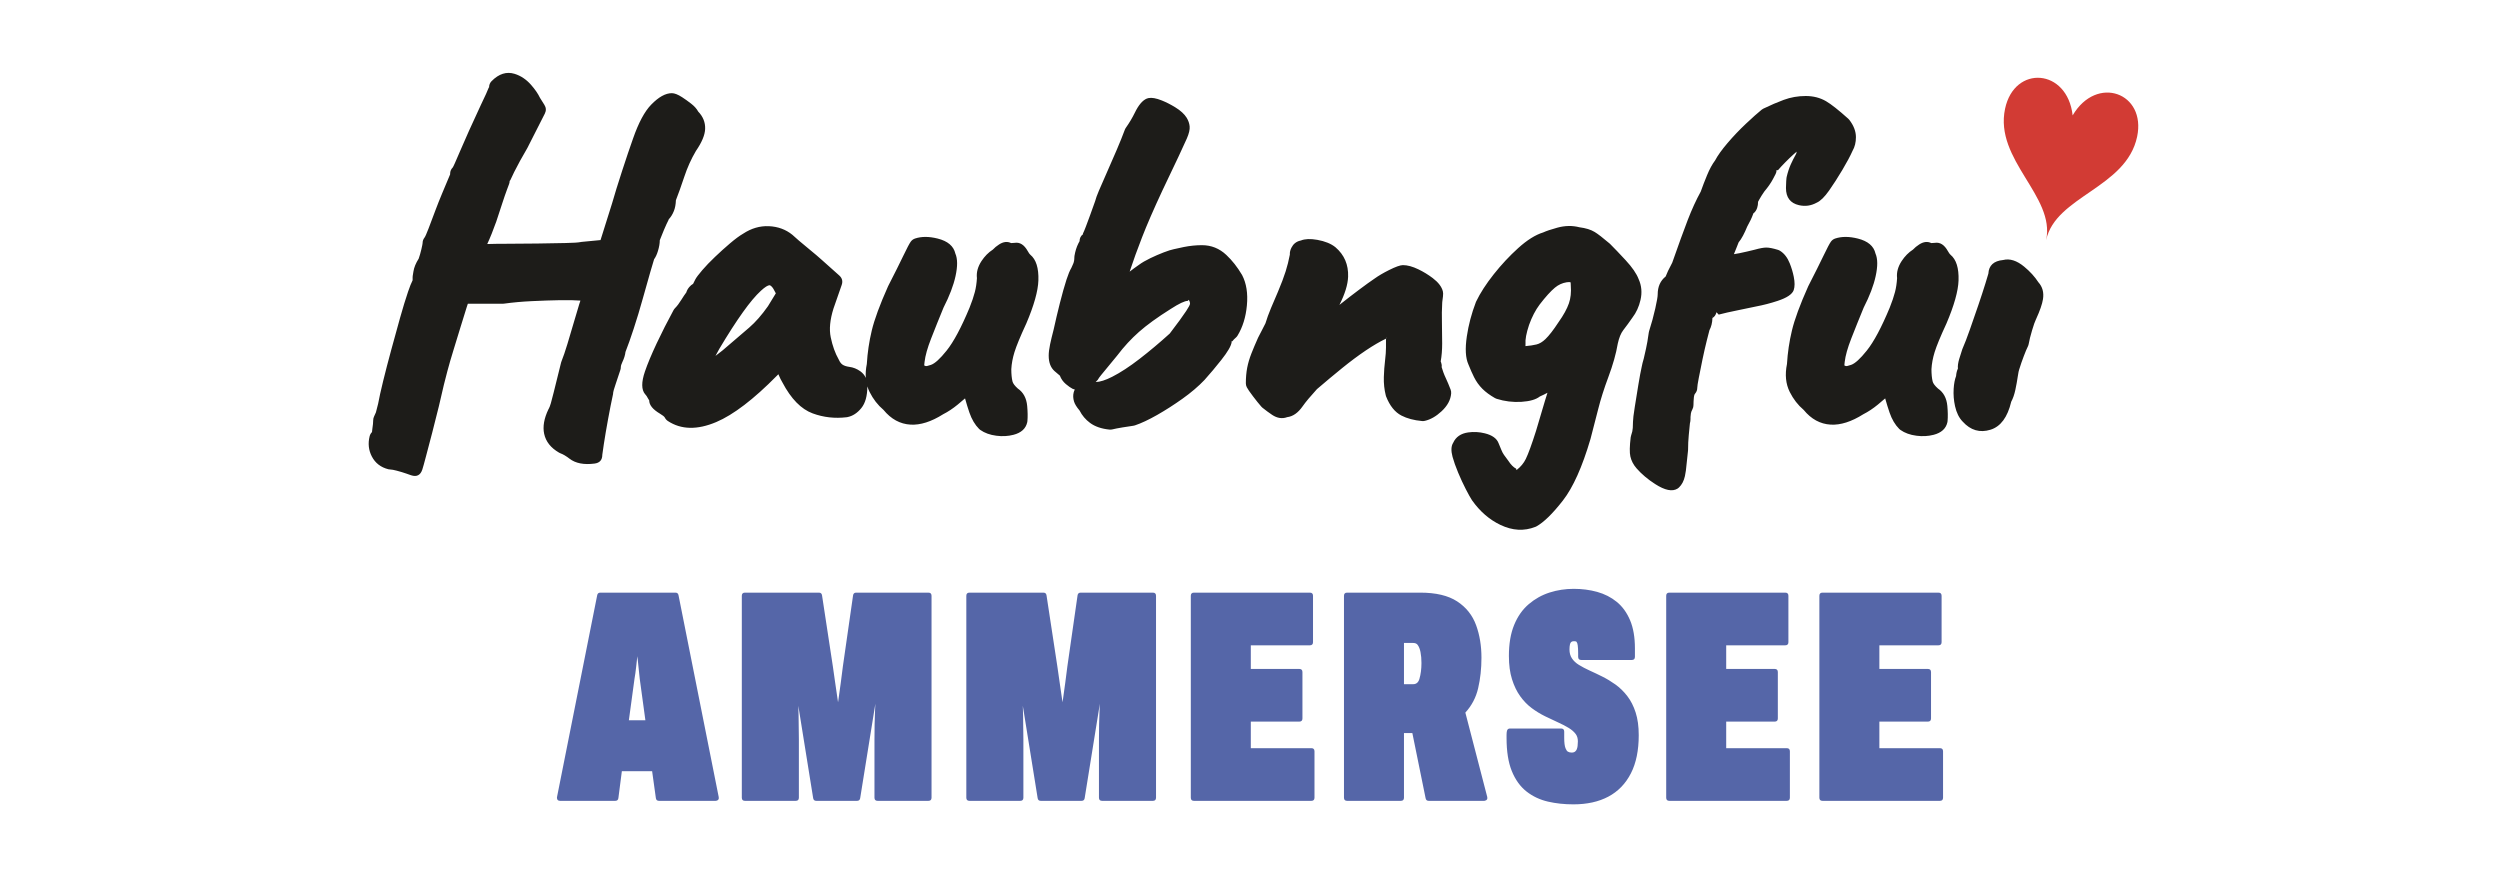
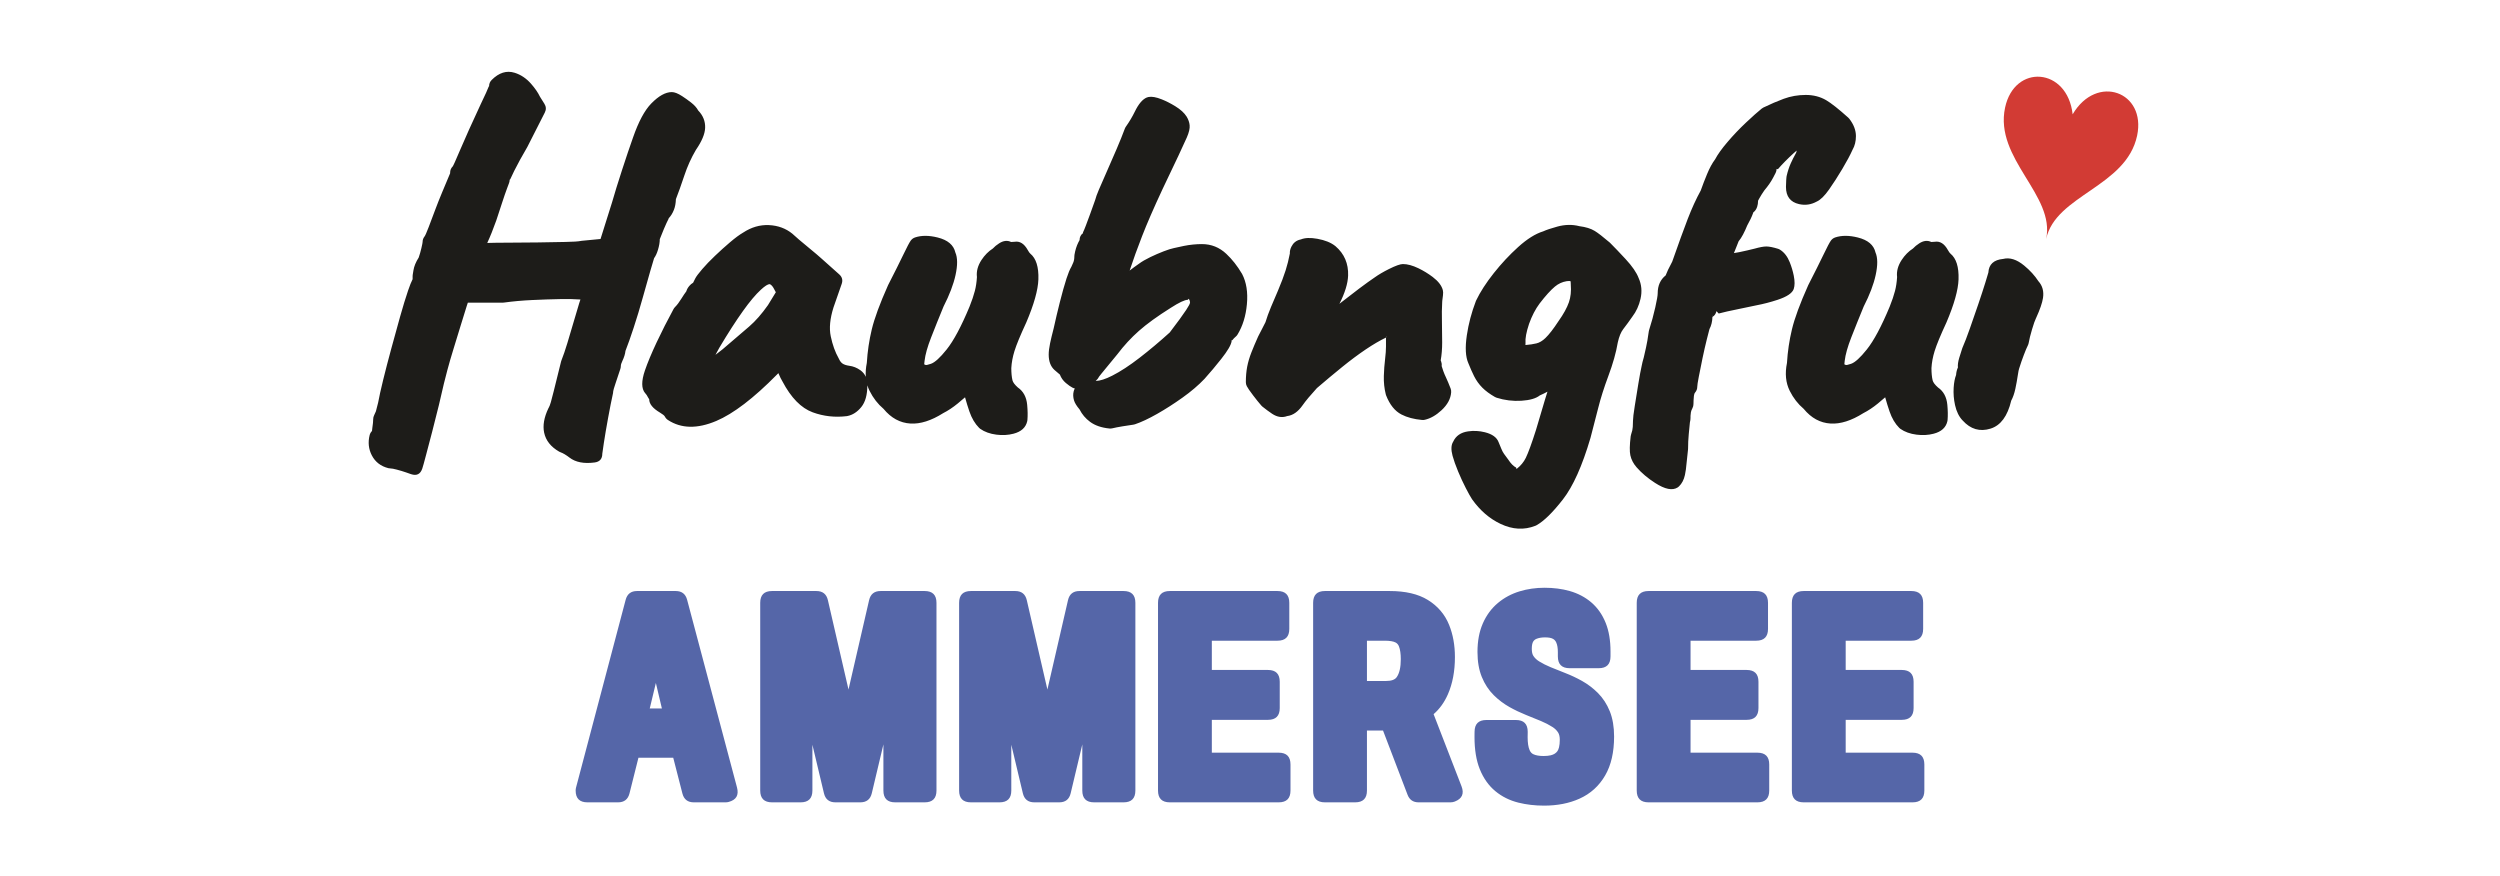
<svg xmlns="http://www.w3.org/2000/svg" width="127.0mm" height="44.45mm" viewBox="0 0 127.0 44.45" role="img" aria-label="Haubngfui · AMMERSEE · Fisherman-Fassung (Stick, embroidery_front)">
-   <path id="schrift" fill="#1d1c19" d="M20.876 24.141 20.635 24.056Q20.411 23.978 20.151 23.91Q19.929 23.852 19.842 23.852Q19.787 23.852 19.733 23.839Q19.15 23.693 18.888 23.187Q18.641 22.71 18.778 22.159Q18.809 22.038 18.897 21.95L18.915 21.789Q18.958 21.51 18.958 21.351Q18.958 21.245 19.006 21.15Q19.083 20.994 19.096 20.95Q19.118 20.874 19.209 20.509Q19.285 20.086 19.466 19.349Q19.648 18.608 19.879 17.758Q20.108 16.912 20.326 16.137Q20.547 15.353 20.732 14.811Q20.858 14.44 20.961 14.237V14.087Q20.961 14.052 20.966 14.017L21.003 13.788Q21.051 13.483 21.27 13.138Q21.347 12.918 21.407 12.659Q21.468 12.395 21.468 12.35Q21.468 12.192 21.566 12.069Q21.619 12.003 21.775 11.597Q21.955 11.13 22.123 10.674Q22.271 10.278 22.456 9.836L22.77 9.087L22.867 8.856V8.827Q22.867 8.64 22.999 8.508Q23.034 8.474 23.374 7.673Q23.751 6.785 24.406 5.379Q24.408 5.373 24.411 5.368Q24.504 5.182 24.694 4.766Q24.784 4.57 24.826 4.456L24.846 4.435Q24.846 4.248 24.978 4.116Q25.532 3.562 26.142 3.751Q26.612 3.897 26.973 4.305Q27.281 4.654 27.43 4.968L27.657 5.33Q27.791 5.546 27.676 5.773L26.794 7.51Q26.788 7.522 26.781 7.534Q26.392 8.197 26.121 8.738Q25.988 9.004 25.924 9.154L25.891 9.189Q25.891 9.27 25.862 9.347L25.754 9.636Q25.649 9.916 25.507 10.353L25.217 11.236Q25.215 11.241 25.214 11.246Q24.975 11.918 24.752 12.397Q25.189 12.383 25.78 12.383Q26.527 12.383 27.306 12.371L28.721 12.346Q29.311 12.335 29.499 12.296Q29.524 12.29 29.549 12.288L30.507 12.196L31.091 10.338Q31.286 9.656 31.601 8.688Q31.917 7.716 32.16 7.034Q32.578 5.833 33.082 5.315Q33.649 4.733 34.129 4.733Q34.334 4.733 34.651 4.938Q34.872 5.081 35.105 5.262Q35.357 5.458 35.469 5.668Q35.839 6.05 35.821 6.55Q35.804 7.015 35.352 7.67Q34.996 8.274 34.761 8.981Q34.523 9.695 34.336 10.171Q34.325 10.49 34.233 10.719Q34.126 10.986 33.964 11.148L33.971 11.156Q33.928 11.235 33.861 11.38Q33.723 11.681 33.607 11.981L33.517 12.205Q33.517 12.44 33.425 12.745Q33.347 13.007 33.228 13.171Q33.172 13.351 33.04 13.803Q32.872 14.379 32.656 15.161Q32.436 15.955 32.191 16.701Q31.962 17.4 31.774 17.879Q31.75 18.112 31.615 18.395Q31.538 18.557 31.538 18.648Q31.538 18.721 31.515 18.791L31.274 19.515Q31.152 19.88 31.152 19.927Q31.152 19.976 31.142 20.023Q31.022 20.571 30.891 21.288Q30.76 22.005 30.676 22.553Q30.597 23.074 30.597 23.102Q30.597 23.497 30.206 23.549Q29.393 23.656 28.931 23.301Q28.673 23.102 28.473 23.029Q28.435 23.015 28.401 22.995Q27.769 22.63 27.643 22.036Q27.527 21.488 27.859 20.795Q27.869 20.772 27.883 20.751Q27.964 20.62 28.128 19.932Q28.31 19.167 28.504 18.415Q28.512 18.387 28.522 18.361Q28.66 18.016 28.823 17.48Q28.991 16.928 29.147 16.388Q29.305 15.841 29.427 15.447Q29.457 15.352 29.486 15.27Q29.068 15.238 28.448 15.249Q27.797 15.261 27.031 15.297Q26.279 15.332 25.599 15.426Q25.568 15.43 25.538 15.43H23.766Q23.742 15.502 23.71 15.6Q23.58 16.006 23.405 16.583L23.042 17.767Q22.857 18.363 22.727 18.853Q22.596 19.344 22.549 19.546Q22.453 19.981 22.295 20.636Q22.137 21.292 21.955 21.985L21.641 23.179Q21.505 23.7 21.452 23.858Q21.309 24.285 20.883 24.143Q20.879 24.142 20.876 24.141ZM33.774 21.215Q33.737 21.14 33.525 21.014Q32.979 20.691 32.979 20.338L32.922 20.247Q32.846 20.101 32.797 20.053Q32.782 20.038 32.769 20.022Q32.487 19.684 32.761 18.877Q32.963 18.286 33.359 17.443Q33.751 16.611 34.216 15.755Q34.247 15.698 34.293 15.652Q34.449 15.496 34.614 15.227Q34.758 14.994 34.864 14.856Q34.907 14.708 35.018 14.579Q35.105 14.477 35.21 14.418L35.319 14.2Q35.392 14.054 35.677 13.722Q35.94 13.415 36.323 13.05Q36.699 12.691 37.08 12.367Q37.473 12.032 37.753 11.87Q38.377 11.46 39.059 11.49Q39.751 11.521 40.252 11.928Q40.27 11.943 40.287 11.959Q40.347 12.019 40.587 12.225Q40.836 12.439 41.158 12.701Q41.492 12.973 41.742 13.198L42.633 13.993Q42.857 14.193 42.758 14.477L42.34 15.677Q42.074 16.526 42.201 17.133Q42.337 17.788 42.604 18.257Q42.614 18.275 42.622 18.293Q42.693 18.448 42.798 18.522Q42.915 18.604 43.145 18.637Q43.443 18.674 43.705 18.861Q43.894 18.996 43.983 19.198Q43.958 18.866 44.034 18.492Q44.086 17.625 44.285 16.794Q44.488 15.945 45.108 14.556Q45.113 14.545 45.118 14.534Q45.622 13.55 45.885 13Q46.17 12.405 46.269 12.273Q46.353 12.16 46.487 12.116Q46.973 11.954 47.631 12.118Q48.402 12.311 48.532 12.881Q48.705 13.276 48.541 14.026Q48.385 14.741 47.931 15.627Q47.598 16.435 47.302 17.195Q47.021 17.913 46.968 18.385Q46.947 18.562 46.949 18.562Q46.984 18.575 47.016 18.593Q47.059 18.616 47.291 18.536Q47.59 18.434 48.087 17.812Q48.627 17.138 49.254 15.628Q49.434 15.178 49.523 14.832Q49.604 14.518 49.628 14.13Q49.577 13.695 49.86 13.262Q50.1 12.896 50.437 12.679Q50.566 12.538 50.754 12.418Q51.079 12.208 51.364 12.348L51.542 12.337Q51.94 12.271 52.211 12.759Q52.288 12.898 52.34 12.94Q52.781 13.301 52.75 14.247Q52.723 15.055 52.135 16.436Q52.132 16.442 52.129 16.448Q51.683 17.411 51.535 17.889Q51.397 18.335 51.374 18.756Q51.375 19.13 51.434 19.376Q51.472 19.53 51.705 19.738Q52.127 20.027 52.181 20.623Q52.221 21.06 52.193 21.389Q52.191 21.419 52.184 21.449Q52.076 21.935 51.484 22.088Q51.074 22.195 50.614 22.135Q50.13 22.073 49.798 21.84Q49.765 21.818 49.738 21.79Q49.423 21.475 49.244 20.954Q49.133 20.632 49.024 20.238Q48.895 20.353 48.652 20.553Q48.285 20.854 47.913 21.043Q47.005 21.615 46.253 21.571Q45.458 21.524 44.883 20.824Q44.448 20.457 44.175 19.911Q44.107 19.775 44.062 19.629Q44.059 20.356 43.757 20.729Q43.45 21.109 43.049 21.189Q43.032 21.193 43.015 21.195Q42.111 21.304 41.286 21.001Q40.405 20.678 39.748 19.43Q39.658 19.287 39.541 19.011Q39.503 19.05 39.466 19.087Q37.692 20.886 36.386 21.44Q34.939 22.052 33.93 21.389Q33.829 21.323 33.774 21.215ZM56.358 21.823Q55.752 21.762 55.375 21.484Q55.032 21.23 54.841 20.853Q54.619 20.592 54.56 20.395Q54.488 20.155 54.542 19.939Q54.563 19.854 54.601 19.79Q54.543 19.778 54.488 19.751Q54.343 19.678 54.145 19.511Q53.938 19.336 53.842 19.083Q53.683 18.956 53.565 18.847Q53.274 18.581 53.274 18.069Q53.274 17.83 53.344 17.495Q53.406 17.197 53.527 16.733Q53.666 16.095 53.839 15.409Q54.015 14.711 54.178 14.204Q54.306 13.807 54.427 13.605L54.519 13.398Q54.577 13.268 54.577 13.074Q54.577 13.037 54.583 13Q54.642 12.644 54.781 12.366L54.842 12.253Q54.842 12.028 55.022 11.893L55.011 11.871Q55.073 11.746 55.161 11.514Q55.351 11.017 55.635 10.213Q55.679 10.032 55.819 9.701Q55.99 9.299 56.233 8.752Q56.473 8.212 56.725 7.624Q56.974 7.043 57.139 6.596Q57.159 6.54 57.193 6.492Q57.462 6.111 57.651 5.722Q57.929 5.149 58.252 5.01Q58.295 4.992 58.341 4.983Q58.593 4.932 59.019 5.103Q59.356 5.238 59.703 5.451Q60.107 5.699 60.283 5.982Q60.412 6.196 60.434 6.417Q60.458 6.654 60.29 7.039Q60.167 7.323 59.874 7.944L59.053 9.671Q58.385 11.103 58.017 12.054Q57.647 13.008 57.421 13.697Q57.405 13.748 57.387 13.799Q57.606 13.628 57.853 13.457Q58.08 13.288 58.439 13.115Q58.782 12.95 59.112 12.823Q59.443 12.696 59.63 12.659Q59.76 12.624 60.139 12.548Q60.605 12.455 61.06 12.455Q61.769 12.455 62.297 12.951Q62.742 13.369 63.088 13.955Q63.094 13.965 63.1 13.975Q63.427 14.6 63.342 15.516Q63.26 16.404 62.868 17.048Q62.827 17.116 62.765 17.166Q62.687 17.228 62.599 17.342L62.572 17.321Q62.572 17.353 62.567 17.385Q62.526 17.674 62.04 18.288Q61.622 18.818 61.202 19.286Q61.198 19.291 61.194 19.296Q60.729 19.786 60.066 20.258Q59.42 20.717 58.785 21.079Q58.131 21.45 57.655 21.609Q57.613 21.623 57.568 21.629Q57.384 21.652 57.031 21.711Q56.687 21.768 56.512 21.812Q56.436 21.831 56.358 21.823ZM77.996 26.765Q77.139 27.102 76.227 26.668Q75.385 26.268 74.786 25.424Q74.782 25.419 74.779 25.414Q74.668 25.248 74.464 24.852Q74.262 24.461 74.074 24.01Q73.882 23.548 73.789 23.206Q73.664 22.741 73.821 22.495Q74.024 22.047 74.583 21.967Q75.008 21.907 75.431 22.013Q75.991 22.153 76.127 22.513Q76.199 22.682 76.271 22.861Q76.324 22.995 76.404 23.11Q76.504 23.254 76.59 23.363Q76.605 23.38 76.617 23.399Q76.816 23.706 77.019 23.808L77.039 23.881Q77.356 23.635 77.511 23.314Q77.702 22.921 78.03 21.89L78.486 20.354Q78.547 20.149 78.611 19.952Q78.429 20.052 78.223 20.142Q77.932 20.372 77.293 20.413Q76.642 20.454 76.03 20.26Q75.985 20.245 75.943 20.222Q75.553 19.999 75.305 19.751Q75.049 19.494 74.883 19.163Q74.744 18.885 74.595 18.512Q74.376 18.028 74.515 17.087Q74.643 16.217 74.974 15.35Q74.981 15.333 74.989 15.316Q75.3 14.668 75.886 13.928Q76.465 13.199 77.12 12.607Q77.802 11.99 78.393 11.808Q78.629 11.699 79.112 11.566Q79.696 11.406 80.234 11.545Q80.719 11.607 81.01 11.785Q81.258 11.936 81.767 12.369Q81.781 12.381 81.794 12.394Q82.114 12.713 82.578 13.214Q83.087 13.763 83.243 14.181Q83.467 14.675 83.338 15.237Q83.221 15.75 82.925 16.138Q82.705 16.457 82.46 16.775Q82.282 17.006 82.183 17.455Q82.055 18.217 81.704 19.156Q81.375 20.037 81.188 20.785L80.801 22.284Q80.799 22.291 80.797 22.299Q80.17 24.432 79.393 25.429Q78.612 26.431 78.049 26.741Q78.023 26.755 77.996 26.765ZM85.224 24.818Q84.83 25.072 84.08 24.589Q83.52 24.229 83.14 23.795Q82.895 23.516 82.822 23.186Q82.757 22.894 82.839 22.215Q82.845 22.163 82.863 22.114Q82.936 21.913 82.945 21.739Q82.956 21.509 82.956 21.424Q82.956 21.243 83.046 20.677L83.227 19.554Q83.325 18.956 83.4 18.628Q83.412 18.554 83.44 18.443Q83.476 18.301 83.503 18.215L83.619 17.704Q83.687 17.409 83.757 16.898Q83.762 16.859 83.774 16.822Q83.961 16.238 84.089 15.666Q84.211 15.123 84.211 14.956Q84.211 14.368 84.615 14.046Q84.661 13.922 84.737 13.761Q84.853 13.519 84.949 13.346Q85.426 11.984 85.737 11.176Q86.054 10.357 86.397 9.735Q86.541 9.328 86.719 8.899Q86.911 8.435 87.127 8.15Q87.324 7.776 87.758 7.268Q88.196 6.754 88.696 6.283Q89.192 5.816 89.495 5.571Q89.535 5.539 89.581 5.517Q90.132 5.251 90.611 5.074Q91.145 4.877 91.732 4.877Q92.312 4.877 92.768 5.144Q93.157 5.372 93.89 6.03Q93.921 6.058 93.947 6.091Q94.281 6.526 94.281 6.968Q94.281 7.366 94.111 7.659Q93.931 8.063 93.59 8.635Q93.244 9.216 92.92 9.677Q92.573 10.171 92.288 10.296Q91.859 10.532 91.389 10.423Q90.727 10.271 90.727 9.551Q90.727 9.363 90.74 9.199L90.752 9.055Q90.755 9.022 90.762 8.991Q90.845 8.634 90.971 8.352Q91.089 8.091 91.196 7.904Q91.2 7.897 91.204 7.891Q91.269 7.784 91.271 7.703Q91.211 7.753 91.105 7.848Q90.911 8.023 90.693 8.244Q90.477 8.462 90.316 8.651L90.251 8.634Q90.251 8.744 90.2 8.842L90.067 9.096Q89.915 9.386 89.628 9.728Q89.479 9.942 89.374 10.131Q89.31 10.246 89.31 10.25Q89.31 10.42 89.263 10.562Q89.201 10.747 89.069 10.842L89.056 10.882Q88.961 11.152 88.759 11.508Q88.659 11.755 88.546 11.969Q88.435 12.178 88.322 12.312L88.229 12.548Q88.158 12.725 88.083 12.912Q88.213 12.894 88.363 12.863Q88.756 12.781 89.13 12.687Q89.523 12.576 89.729 12.576Q89.941 12.576 90.32 12.692Q90.376 12.709 90.426 12.741Q90.744 12.939 90.919 13.377Q91.055 13.717 91.123 14.059Q91.207 14.478 91.121 14.736L91.121 14.736Q91.01 15.053 90.297 15.287Q89.76 15.464 89.221 15.566Q88.779 15.663 88.236 15.771Q87.707 15.877 87.31 15.982L87.197 15.862Q87.145 16.071 86.992 16.152Q86.981 16.511 86.84 16.774Q86.796 16.929 86.705 17.299Q86.596 17.735 86.489 18.246Q86.381 18.761 86.298 19.198Q86.221 19.596 86.221 19.701Q86.221 19.865 86.115 19.991Q86.061 20.054 86.05 20.171Q86.028 20.407 86.028 20.579Q86.028 20.688 85.978 20.785Q85.911 20.914 85.898 20.999Q85.878 21.121 85.878 21.182V21.279Q85.878 21.396 85.847 21.511L85.789 22.107Q85.754 22.482 85.754 22.847Q85.754 22.871 85.751 22.895L85.677 23.589Q85.65 23.929 85.594 24.186Q85.515 24.548 85.293 24.763Q85.261 24.794 85.224 24.818ZM96.481 21.79Q96.166 21.475 95.988 20.954Q95.877 20.632 95.767 20.238Q95.638 20.353 95.396 20.553Q95.029 20.854 94.657 21.043Q93.749 21.615 92.996 21.571Q92.201 21.524 91.627 20.824Q91.192 20.457 90.919 19.911Q90.614 19.301 90.778 18.492Q90.83 17.625 91.029 16.794Q91.231 15.945 91.852 14.556Q91.857 14.545 91.862 14.534Q92.366 13.55 92.629 13Q92.914 12.405 93.013 12.273Q93.097 12.16 93.23 12.116Q93.717 11.954 94.375 12.118Q95.146 12.311 95.275 12.881Q95.448 13.276 95.284 14.026Q95.129 14.741 94.675 15.627Q94.342 16.435 94.045 17.195Q93.765 17.913 93.711 18.385Q93.691 18.562 93.693 18.562Q93.728 18.575 93.76 18.593Q93.802 18.616 94.035 18.536Q94.334 18.434 94.831 17.812Q95.371 17.138 95.998 15.628Q96.178 15.178 96.267 14.832Q96.348 14.518 96.372 14.13Q96.321 13.695 96.604 13.262Q96.843 12.896 97.18 12.679Q97.31 12.538 97.497 12.418Q97.823 12.208 98.108 12.348L98.286 12.337Q98.684 12.271 98.954 12.759Q99.032 12.898 99.084 12.94Q99.525 13.301 99.494 14.247Q99.467 15.055 98.879 16.436Q98.876 16.442 98.873 16.448Q98.427 17.411 98.279 17.889Q98.141 18.335 98.118 18.756Q98.119 19.13 98.178 19.376Q98.215 19.53 98.449 19.738Q98.871 20.027 98.925 20.623Q98.965 21.06 98.937 21.389Q98.935 21.419 98.928 21.449Q98.82 21.935 98.228 22.088Q97.818 22.195 97.357 22.135Q96.873 22.073 96.541 21.84Q96.509 21.818 96.481 21.79ZM72.241 21.389Q71.622 21.333 71.194 21.111Q70.693 20.852 70.414 20.14Q70.404 20.113 70.397 20.085Q70.285 19.639 70.299 19.154Q70.312 18.711 70.363 18.293Q70.408 17.921 70.408 17.659V17.204Q69.938 17.43 69.383 17.803Q68.809 18.19 68.185 18.696Q67.56 19.203 66.9 19.769Q66.403 20.312 66.171 20.644Q65.825 21.138 65.39 21.191Q65.01 21.332 64.623 21.074Q64.39 20.918 64.133 20.713Q64.102 20.688 64.076 20.658Q63.896 20.453 63.658 20.139Q63.403 19.804 63.336 19.67Q63.289 19.575 63.289 19.469Q63.289 19.04 63.357 18.684Q63.425 18.329 63.573 17.953Q63.709 17.606 63.907 17.162Q63.916 17.142 63.927 17.122Q64.014 16.969 64.091 16.805Q64.173 16.629 64.286 16.423Q64.388 16.079 64.566 15.652Q64.748 15.214 64.919 14.824Q65.174 14.221 65.312 13.783Q65.438 13.387 65.525 12.931Q65.513 12.766 65.605 12.583Q65.745 12.301 66.043 12.227Q66.062 12.222 66.081 12.219Q66.393 12.09 66.919 12.184Q67.502 12.289 67.833 12.554Q67.839 12.558 67.844 12.563Q68.515 13.139 68.484 14.055Q68.463 14.659 68.042 15.49Q68.089 15.453 68.14 15.412Q68.556 15.082 69.043 14.717Q69.53 14.352 69.828 14.152Q70.122 13.94 70.56 13.721Q71.065 13.468 71.268 13.468Q71.612 13.468 72.055 13.682Q72.445 13.871 72.783 14.127Q73.21 14.452 73.297 14.799Q73.311 14.852 73.311 14.908Q73.311 15.039 73.281 15.23Q73.262 15.353 73.262 15.439Q73.262 15.453 73.261 15.467Q73.238 15.834 73.25 16.358Q73.262 16.906 73.262 17.454Q73.262 17.945 73.188 18.361Q73.202 18.396 73.215 18.434Q73.254 18.55 73.237 18.653Q73.275 18.78 73.32 18.907Q73.373 19.056 73.461 19.241Q73.564 19.461 73.691 19.79Q73.727 19.885 73.719 19.986Q73.682 20.476 73.227 20.897Q72.813 21.28 72.383 21.379Q72.312 21.396 72.241 21.389ZM102.17 20.408Q101.89 21.589 101.12 21.829Q100.306 22.082 99.706 21.419Q99.427 21.134 99.316 20.634Q99.218 20.192 99.246 19.748Q99.271 19.358 99.369 19.103Q99.384 18.886 99.462 18.724Q99.441 18.525 99.53 18.229Q99.604 17.981 99.679 17.758Q99.685 17.739 99.693 17.72Q99.856 17.349 100.067 16.749Q100.284 16.136 100.5 15.499Q100.715 14.866 100.858 14.402Q100.974 14.026 101.009 13.901Q101.044 13.275 101.762 13.208Q102.262 13.08 102.829 13.547Q103.275 13.915 103.551 14.34Q103.862 14.685 103.784 15.194Q103.726 15.569 103.435 16.205Q103.431 16.212 103.428 16.219Q103.349 16.377 103.228 16.786Q103.103 17.205 103.059 17.467Q103.048 17.534 103.018 17.595Q102.931 17.767 102.807 18.096Q102.679 18.432 102.587 18.732Q102.581 18.75 102.575 18.767Q102.546 18.839 102.505 19.112Q102.455 19.452 102.38 19.804Q102.303 20.164 102.17 20.408ZM55.838 19.181Q55.781 19.3 55.661 19.407Q55.988 19.401 56.5 19.14Q57.126 18.822 57.889 18.232Q58.656 17.639 59.424 16.943Q60.022 16.16 60.261 15.795Q60.449 15.51 60.454 15.424Q60.458 15.35 60.401 15.247Q60.396 15.239 60.392 15.23L60.336 15.285Q60.107 15.285 59.47 15.696Q58.459 16.331 57.859 16.862Q57.265 17.387 56.761 18.052Q56.757 18.056 56.754 18.061Q56.557 18.307 56.322 18.586Q56.095 18.854 55.945 19.044L55.838 19.181ZM77.493 17.583Q77.812 17.557 78.052 17.499Q78.283 17.443 78.509 17.226Q78.786 16.96 79.168 16.375Q79.173 16.368 79.178 16.361Q79.552 15.834 79.7 15.411Q79.837 15.018 79.796 14.509L79.789 14.348Q79.738 14.316 79.589 14.339Q79.255 14.392 78.989 14.614Q78.665 14.884 78.213 15.472Q77.895 15.896 77.676 16.507Q77.467 17.134 77.496 17.477L77.493 17.583ZM39.412 14.901Q39.277 14.623 39.19 14.547Q39.124 14.489 39.1 14.489Q38.961 14.489 38.656 14.769Q38.256 15.135 37.741 15.857Q37.208 16.602 36.542 17.72Q36.435 17.903 36.346 18.08Q36.515 17.954 36.713 17.795L38.059 16.642Q38.542 16.224 39.013 15.554L39.412 14.901ZM70.423 17.196 70.435 17.134 70.413 17.173 70.423 17.196ZM86.993 16.11Q87.002 16.098 87.009 16.085L86.993 16.09Q86.993 16.1 86.993 16.11ZM70.415 17.2H70.423L70.423 17.197Q70.419 17.199 70.415 17.2Z" />
-   <g id="herz" transform="translate(104.855,7.912) rotate(12) scale(0.38096) translate(0,8.500)">
+   <path id="schrift" fill="#1d1c19" d="M20.876 24.086 20.635 24.001Q20.411 23.923 20.151 23.855Q19.929 23.797 19.842 23.797Q19.787 23.797 19.733 23.784Q19.15 23.638 18.888 23.132Q18.641 22.655 18.778 22.104Q18.809 21.983 18.897 21.895L18.915 21.735Q18.958 21.455 18.958 21.296Q18.958 21.19 19.006 21.095Q19.083 20.939 19.096 20.895Q19.118 20.819 19.209 20.454Q19.285 20.031 19.466 19.294Q19.648 18.553 19.879 17.703Q20.108 16.857 20.326 16.082Q20.547 15.298 20.732 14.756Q20.858 14.385 20.961 14.182V14.032Q20.961 13.997 20.966 13.962L21.003 13.733Q21.051 13.428 21.27 13.083Q21.347 12.863 21.407 12.604Q21.468 12.34 21.468 12.295Q21.468 12.137 21.566 12.014Q21.619 11.948 21.775 11.542Q21.955 11.075 22.123 10.619Q22.271 10.223 22.456 9.781L22.77 9.032L22.867 8.801V8.772Q22.867 8.585 22.999 8.453Q23.034 8.419 23.374 7.618Q23.751 6.731 24.406 5.324Q24.408 5.318 24.411 5.313Q24.504 5.127 24.694 4.711Q24.784 4.515 24.826 4.401L24.846 4.38Q24.846 4.193 24.978 4.061Q25.532 3.507 26.142 3.696Q26.612 3.842 26.973 4.25Q27.281 4.599 27.43 4.913L27.657 5.275Q27.791 5.491 27.676 5.718L26.794 7.455Q26.788 7.467 26.781 7.479Q26.392 8.142 26.121 8.683Q25.988 8.949 25.924 9.099L25.891 9.134Q25.891 9.215 25.862 9.292L25.754 9.581Q25.649 9.861 25.507 10.298L25.217 11.181Q25.215 11.186 25.214 11.191Q24.975 11.863 24.752 12.342Q25.189 12.328 25.78 12.328Q26.527 12.328 27.306 12.316L28.721 12.291Q29.311 12.28 29.499 12.241Q29.524 12.236 29.549 12.233L30.507 12.141L31.091 10.283Q31.286 9.601 31.601 8.633Q31.917 7.661 32.16 6.979Q32.578 5.778 33.082 5.26Q33.649 4.678 34.129 4.678Q34.334 4.678 34.651 4.883Q34.872 5.026 35.105 5.207Q35.357 5.403 35.469 5.613Q35.839 5.995 35.821 6.495Q35.804 6.96 35.352 7.615Q34.996 8.219 34.761 8.926Q34.523 9.64 34.336 10.116Q34.325 10.435 34.233 10.664Q34.126 10.931 33.964 11.093L33.971 11.101Q33.928 11.18 33.861 11.325Q33.723 11.626 33.607 11.926L33.517 12.15Q33.517 12.385 33.425 12.69Q33.347 12.952 33.228 13.116Q33.172 13.296 33.04 13.748Q32.872 14.324 32.656 15.106Q32.436 15.9 32.191 16.646Q31.962 17.345 31.774 17.824Q31.75 18.057 31.615 18.34Q31.538 18.502 31.538 18.593Q31.538 18.666 31.515 18.736L31.274 19.46Q31.152 19.825 31.152 19.872Q31.152 19.921 31.142 19.968Q31.022 20.516 30.891 21.233Q30.76 21.95 30.676 22.498Q30.597 23.019 30.597 23.047Q30.597 23.442 30.206 23.494Q29.393 23.601 28.931 23.246Q28.673 23.047 28.473 22.974Q28.435 22.96 28.401 22.941Q27.769 22.575 27.643 21.981Q27.527 21.433 27.859 20.74Q27.869 20.717 27.883 20.696Q27.964 20.565 28.128 19.877Q28.31 19.112 28.504 18.36Q28.512 18.332 28.522 18.306Q28.66 17.961 28.823 17.425Q28.991 16.873 29.147 16.333Q29.305 15.786 29.427 15.392Q29.457 15.297 29.486 15.215Q29.068 15.183 28.448 15.194Q27.797 15.206 27.031 15.242Q26.279 15.277 25.599 15.371Q25.568 15.375 25.538 15.375H23.766Q23.742 15.447 23.71 15.545Q23.58 15.951 23.405 16.528L23.042 17.712Q22.857 18.308 22.727 18.798Q22.596 19.289 22.549 19.491Q22.453 19.926 22.295 20.581Q22.137 21.237 21.955 21.93L21.641 23.124Q21.505 23.645 21.452 23.803Q21.309 24.23 20.883 24.088Q20.879 24.087 20.876 24.086ZM33.774 21.16Q33.737 21.085 33.525 20.959Q32.979 20.636 32.979 20.283L32.922 20.192Q32.846 20.046 32.797 19.998Q32.782 19.983 32.769 19.967Q32.487 19.629 32.761 18.822Q32.963 18.232 33.359 17.388Q33.751 16.556 34.216 15.7Q34.247 15.643 34.293 15.597Q34.449 15.441 34.614 15.172Q34.758 14.939 34.864 14.801Q34.907 14.653 35.018 14.524Q35.105 14.422 35.21 14.363L35.319 14.145Q35.392 13.999 35.677 13.667Q35.94 13.36 36.323 12.995Q36.699 12.636 37.08 12.312Q37.473 11.977 37.753 11.815Q38.377 11.405 39.059 11.435Q39.751 11.466 40.252 11.873Q40.27 11.888 40.287 11.904Q40.347 11.965 40.587 12.17Q40.836 12.384 41.158 12.646Q41.492 12.918 41.742 13.143L42.633 13.938Q42.857 14.138 42.758 14.422L42.34 15.622Q42.074 16.471 42.201 17.078Q42.337 17.733 42.604 18.202Q42.614 18.22 42.622 18.238Q42.693 18.393 42.798 18.467Q42.915 18.549 43.145 18.582Q43.443 18.62 43.705 18.806Q43.894 18.941 43.983 19.143Q43.958 18.811 44.034 18.437Q44.086 17.57 44.285 16.739Q44.488 15.89 45.108 14.501Q45.113 14.49 45.118 14.479Q45.622 13.495 45.885 12.945Q46.17 12.35 46.269 12.218Q46.353 12.106 46.487 12.061Q46.973 11.899 47.631 12.064Q48.402 12.256 48.532 12.826Q48.705 13.221 48.541 13.972Q48.385 14.686 47.931 15.573Q47.598 16.38 47.302 17.14Q47.021 17.858 46.968 18.331Q46.947 18.507 46.949 18.507Q46.984 18.52 47.016 18.538Q47.059 18.561 47.291 18.481Q47.59 18.379 48.087 17.757Q48.627 17.083 49.254 15.573Q49.434 15.123 49.523 14.777Q49.604 14.463 49.628 14.075Q49.577 13.64 49.86 13.207Q50.1 12.841 50.437 12.624Q50.566 12.483 50.754 12.363Q51.079 12.153 51.364 12.293L51.542 12.282Q51.94 12.216 52.211 12.704Q52.288 12.844 52.34 12.885Q52.781 13.246 52.75 14.192Q52.723 15 52.135 16.381Q52.132 16.387 52.129 16.394Q51.683 17.356 51.535 17.834Q51.397 18.28 51.374 18.701Q51.375 19.075 51.434 19.321Q51.472 19.475 51.705 19.683Q52.127 19.972 52.181 20.568Q52.221 21.005 52.193 21.334Q52.191 21.364 52.184 21.394Q52.076 21.88 51.484 22.033Q51.074 22.14 50.614 22.08Q50.13 22.018 49.798 21.786Q49.765 21.763 49.738 21.735Q49.423 21.42 49.244 20.899Q49.133 20.577 49.024 20.183Q48.895 20.298 48.652 20.498Q48.285 20.799 47.913 20.988Q47.005 21.56 46.253 21.516Q45.458 21.469 44.883 20.769Q44.448 20.402 44.175 19.856Q44.107 19.72 44.062 19.574Q44.059 20.301 43.757 20.674Q43.45 21.054 43.049 21.134Q43.032 21.138 43.015 21.14Q42.111 21.249 41.286 20.946Q40.405 20.623 39.748 19.375Q39.658 19.232 39.541 18.956Q39.503 18.995 39.466 19.032Q37.692 20.831 36.386 21.385Q34.939 21.997 33.93 21.335Q33.829 21.268 33.774 21.16ZM56.358 21.768Q55.752 21.708 55.375 21.429Q55.032 21.176 54.841 20.798Q54.619 20.537 54.56 20.34Q54.488 20.1 54.542 19.884Q54.563 19.799 54.601 19.735Q54.543 19.723 54.488 19.696Q54.343 19.623 54.145 19.456Q53.938 19.281 53.842 19.029Q53.683 18.901 53.565 18.792Q53.274 18.526 53.274 18.014Q53.274 17.775 53.344 17.44Q53.406 17.142 53.527 16.678Q53.666 16.041 53.839 15.355Q54.015 14.657 54.178 14.149Q54.306 13.752 54.427 13.55L54.519 13.343Q54.577 13.213 54.577 13.019Q54.577 12.982 54.583 12.945Q54.642 12.589 54.781 12.311L54.842 12.198Q54.842 11.973 55.022 11.838L55.011 11.816Q55.073 11.691 55.161 11.459Q55.351 10.962 55.635 10.158Q55.679 9.977 55.819 9.646Q55.99 9.244 56.233 8.698Q56.473 8.157 56.725 7.569Q56.974 6.988 57.139 6.541Q57.159 6.485 57.193 6.437Q57.462 6.056 57.651 5.667Q57.929 5.094 58.252 4.955Q58.295 4.937 58.341 4.928Q58.593 4.877 59.019 5.048Q59.356 5.183 59.703 5.396Q60.107 5.644 60.283 5.927Q60.412 6.141 60.434 6.362Q60.458 6.599 60.29 6.984Q60.167 7.268 59.874 7.889L59.053 9.616Q58.385 11.048 58.017 11.999Q57.647 12.953 57.421 13.642Q57.405 13.693 57.387 13.744Q57.606 13.573 57.853 13.402Q58.08 13.233 58.439 13.06Q58.782 12.895 59.112 12.768Q59.443 12.641 59.63 12.604Q59.76 12.569 60.139 12.493Q60.605 12.4 61.06 12.4Q61.769 12.4 62.297 12.896Q62.742 13.314 63.088 13.9Q63.094 13.91 63.1 13.92Q63.427 14.545 63.342 15.461Q63.26 16.349 62.868 16.993Q62.827 17.061 62.765 17.111Q62.687 17.173 62.599 17.287L62.572 17.266Q62.572 17.298 62.567 17.33Q62.526 17.619 62.04 18.233Q61.622 18.763 61.202 19.231Q61.198 19.236 61.194 19.241Q60.729 19.731 60.066 20.203Q59.42 20.663 58.785 21.024Q58.131 21.395 57.655 21.554Q57.613 21.568 57.568 21.574Q57.384 21.597 57.031 21.656Q56.687 21.713 56.512 21.757Q56.436 21.776 56.358 21.768ZM77.996 26.71Q77.139 27.047 76.227 26.613Q75.385 26.213 74.786 25.369Q74.782 25.364 74.779 25.359Q74.668 25.193 74.464 24.797Q74.262 24.406 74.074 23.955Q73.882 23.493 73.789 23.151Q73.664 22.686 73.821 22.44Q74.024 21.992 74.583 21.913Q75.008 21.852 75.431 21.958Q75.991 22.098 76.127 22.458Q76.199 22.627 76.271 22.806Q76.324 22.94 76.404 23.055Q76.504 23.199 76.59 23.308Q76.605 23.325 76.617 23.344Q76.816 23.651 77.019 23.753L77.039 23.826Q77.356 23.58 77.511 23.259Q77.702 22.866 78.03 21.835L78.486 20.299Q78.547 20.094 78.611 19.897Q78.429 19.997 78.223 20.087Q77.932 20.317 77.293 20.358Q76.642 20.399 76.03 20.205Q75.985 20.19 75.943 20.167Q75.553 19.944 75.305 19.696Q75.049 19.439 74.883 19.108Q74.744 18.83 74.595 18.457Q74.376 17.973 74.515 17.032Q74.643 16.162 74.974 15.296Q74.981 15.278 74.989 15.262Q75.3 14.613 75.886 13.873Q76.465 13.144 77.12 12.552Q77.802 11.935 78.393 11.753Q78.629 11.644 79.112 11.511Q79.696 11.351 80.234 11.49Q80.719 11.552 81.01 11.73Q81.258 11.881 81.767 12.314Q81.781 12.326 81.794 12.339Q82.114 12.658 82.578 13.159Q83.087 13.708 83.243 14.126Q83.467 14.62 83.338 15.182Q83.221 15.695 82.925 16.083Q82.705 16.402 82.46 16.72Q82.282 16.951 82.183 17.4Q82.055 18.162 81.704 19.101Q81.375 19.982 81.188 20.73L80.801 22.229Q80.799 22.236 80.797 22.244Q80.17 24.377 79.393 25.374Q78.612 26.376 78.049 26.686Q78.023 26.7 77.996 26.71ZM85.224 24.763Q84.83 25.017 84.08 24.534Q83.52 24.174 83.14 23.74Q82.895 23.461 82.822 23.131Q82.757 22.839 82.839 22.16Q82.845 22.108 82.863 22.059Q82.936 21.858 82.945 21.684Q82.956 21.454 82.956 21.369Q82.956 21.188 83.046 20.622L83.227 19.499Q83.325 18.901 83.4 18.573Q83.412 18.499 83.44 18.388Q83.476 18.246 83.503 18.16L83.619 17.649Q83.687 17.354 83.757 16.843Q83.762 16.804 83.774 16.767Q83.961 16.183 84.089 15.611Q84.211 15.068 84.211 14.901Q84.211 14.313 84.615 13.991Q84.661 13.867 84.737 13.706Q84.853 13.464 84.949 13.291Q85.426 11.929 85.737 11.121Q86.054 10.302 86.397 9.68Q86.541 9.273 86.719 8.844Q86.911 8.38 87.127 8.095Q87.324 7.721 87.758 7.213Q88.196 6.699 88.696 6.228Q89.192 5.761 89.495 5.517Q89.535 5.484 89.581 5.462Q90.132 5.196 90.611 5.019Q91.145 4.823 91.732 4.823Q92.312 4.823 92.768 5.089Q93.157 5.317 93.89 5.975Q93.921 6.003 93.947 6.036Q94.281 6.471 94.281 6.913Q94.281 7.311 94.111 7.604Q93.931 8.008 93.59 8.58Q93.244 9.161 92.92 9.622Q92.573 10.116 92.288 10.241Q91.859 10.477 91.389 10.368Q90.727 10.216 90.727 9.496Q90.727 9.308 90.74 9.145L90.752 9Q90.755 8.967 90.762 8.936Q90.845 8.579 90.971 8.297Q91.089 8.036 91.196 7.849Q91.2 7.842 91.204 7.836Q91.269 7.73 91.271 7.648Q91.211 7.698 91.105 7.793Q90.911 7.969 90.693 8.189Q90.477 8.407 90.316 8.596L90.251 8.579Q90.251 8.689 90.2 8.787L90.067 9.041Q89.915 9.331 89.628 9.673Q89.479 9.887 89.374 10.076Q89.31 10.191 89.31 10.195Q89.31 10.365 89.263 10.507Q89.201 10.692 89.069 10.787L89.056 10.827Q88.961 11.097 88.759 11.453Q88.659 11.701 88.546 11.914Q88.435 12.123 88.322 12.257L88.229 12.493Q88.158 12.67 88.083 12.857Q88.213 12.839 88.363 12.808Q88.756 12.726 89.13 12.632Q89.523 12.521 89.729 12.521Q89.941 12.521 90.32 12.637Q90.376 12.654 90.426 12.686Q90.744 12.884 90.919 13.322Q91.055 13.662 91.123 14.005Q91.207 14.423 91.121 14.682L91.121 14.681Q91.01 14.998 90.297 15.232Q89.76 15.409 89.221 15.511Q88.779 15.608 88.236 15.717Q87.707 15.822 87.31 15.927L87.197 15.807Q87.145 16.016 86.992 16.097Q86.981 16.456 86.84 16.719Q86.796 16.875 86.705 17.244Q86.596 17.68 86.489 18.191Q86.381 18.706 86.298 19.143Q86.221 19.541 86.221 19.646Q86.221 19.81 86.115 19.936Q86.061 20 86.05 20.116Q86.028 20.352 86.028 20.524Q86.028 20.633 85.978 20.731Q85.911 20.859 85.898 20.945Q85.878 21.066 85.878 21.127V21.224Q85.878 21.341 85.847 21.456L85.789 22.052Q85.754 22.427 85.754 22.792Q85.754 22.816 85.751 22.84L85.677 23.534Q85.65 23.874 85.594 24.131Q85.515 24.493 85.293 24.708Q85.261 24.739 85.224 24.763ZM96.481 21.735Q96.166 21.42 95.988 20.899Q95.877 20.577 95.767 20.183Q95.638 20.298 95.396 20.498Q95.029 20.799 94.657 20.988Q93.749 21.56 92.996 21.516Q92.201 21.469 91.627 20.769Q91.192 20.402 90.919 19.856Q90.614 19.246 90.778 18.437Q90.83 17.57 91.029 16.739Q91.231 15.89 91.852 14.501Q91.857 14.49 91.862 14.479Q92.366 13.495 92.629 12.945Q92.914 12.35 93.013 12.218Q93.097 12.106 93.23 12.061Q93.717 11.899 94.375 12.064Q95.146 12.256 95.275 12.826Q95.448 13.221 95.284 13.972Q95.129 14.686 94.675 15.572Q94.342 16.38 94.045 17.14Q93.765 17.858 93.711 18.331Q93.691 18.507 93.693 18.507Q93.728 18.52 93.76 18.538Q93.802 18.561 94.035 18.481Q94.334 18.379 94.831 17.757Q95.371 17.083 95.998 15.573Q96.178 15.123 96.267 14.777Q96.348 14.463 96.372 14.075Q96.321 13.64 96.604 13.207Q96.843 12.841 97.18 12.624Q97.31 12.483 97.497 12.363Q97.823 12.153 98.108 12.293L98.286 12.282Q98.684 12.216 98.954 12.704Q99.032 12.844 99.084 12.885Q99.525 13.246 99.494 14.192Q99.467 15 98.879 16.381Q98.876 16.387 98.873 16.394Q98.427 17.356 98.279 17.834Q98.141 18.28 98.118 18.701Q98.119 19.075 98.178 19.321Q98.215 19.475 98.449 19.683Q98.871 19.972 98.925 20.568Q98.965 21.005 98.937 21.334Q98.935 21.364 98.928 21.394Q98.82 21.88 98.228 22.033Q97.818 22.14 97.357 22.08Q96.873 22.018 96.541 21.786Q96.509 21.763 96.481 21.735ZM72.241 21.334Q71.622 21.278 71.194 21.056Q70.693 20.798 70.414 20.085Q70.404 20.058 70.397 20.03Q70.285 19.584 70.299 19.099Q70.312 18.656 70.363 18.238Q70.408 17.866 70.408 17.604V17.149Q69.938 17.375 69.383 17.748Q68.809 18.135 68.185 18.641Q67.56 19.148 66.9 19.714Q66.403 20.257 66.171 20.589Q65.825 21.083 65.39 21.136Q65.01 21.277 64.623 21.019Q64.39 20.863 64.133 20.658Q64.102 20.633 64.076 20.603Q63.896 20.398 63.658 20.084Q63.403 19.749 63.336 19.615Q63.289 19.52 63.289 19.414Q63.289 18.985 63.357 18.629Q63.425 18.275 63.573 17.898Q63.709 17.551 63.907 17.108Q63.916 17.087 63.927 17.067Q64.014 16.914 64.091 16.75Q64.173 16.574 64.286 16.368Q64.388 16.024 64.566 15.597Q64.748 15.159 64.919 14.769Q65.174 14.166 65.312 13.728Q65.438 13.332 65.525 12.876Q65.513 12.711 65.605 12.528Q65.745 12.246 66.043 12.172Q66.062 12.167 66.081 12.164Q66.393 12.035 66.919 12.13Q67.502 12.234 67.833 12.499Q67.839 12.503 67.844 12.508Q68.515 13.084 68.484 14Q68.463 14.604 68.042 15.436Q68.089 15.398 68.14 15.357Q68.556 15.028 69.043 14.662Q69.53 14.297 69.828 14.097Q70.122 13.885 70.56 13.666Q71.065 13.414 71.268 13.414Q71.612 13.414 72.055 13.627Q72.445 13.816 72.783 14.072Q73.21 14.397 73.297 14.744Q73.311 14.798 73.311 14.853Q73.311 14.984 73.281 15.175Q73.262 15.298 73.262 15.384Q73.262 15.398 73.261 15.412Q73.238 15.779 73.25 16.303Q73.262 16.851 73.262 17.399Q73.262 17.89 73.188 18.306Q73.202 18.341 73.215 18.379Q73.254 18.495 73.237 18.598Q73.275 18.725 73.32 18.852Q73.373 19.001 73.461 19.186Q73.564 19.406 73.691 19.735Q73.727 19.83 73.719 19.931Q73.682 20.421 73.227 20.842Q72.813 21.225 72.383 21.324Q72.312 21.341 72.241 21.334ZM102.17 20.353Q101.89 21.535 101.12 21.774Q100.306 22.027 99.706 21.364Q99.427 21.079 99.316 20.579Q99.218 20.137 99.246 19.693Q99.271 19.303 99.369 19.048Q99.384 18.832 99.462 18.669Q99.441 18.47 99.53 18.175Q99.604 17.926 99.679 17.703Q99.685 17.684 99.693 17.665Q99.856 17.294 100.067 16.694Q100.284 16.081 100.5 15.444Q100.715 14.811 100.858 14.347Q100.974 13.971 101.009 13.846Q101.044 13.22 101.762 13.153Q102.262 13.025 102.829 13.492Q103.275 13.86 103.551 14.285Q103.862 14.63 103.784 15.139Q103.726 15.514 103.435 16.151Q103.431 16.157 103.428 16.164Q103.349 16.322 103.228 16.731Q103.103 17.15 103.059 17.413Q103.048 17.479 103.018 17.54Q102.931 17.712 102.807 18.041Q102.679 18.378 102.587 18.677Q102.581 18.695 102.575 18.712Q102.546 18.784 102.505 19.058Q102.455 19.398 102.38 19.75Q102.303 20.109 102.17 20.353ZM55.838 19.126Q55.781 19.245 55.661 19.352Q55.988 19.346 56.5 19.085Q57.126 18.767 57.889 18.177Q58.656 17.584 59.424 16.888Q60.022 16.105 60.261 15.74Q60.449 15.455 60.454 15.369Q60.458 15.295 60.401 15.192Q60.396 15.184 60.392 15.175L60.336 15.231Q60.107 15.231 59.47 15.641Q58.459 16.276 57.859 16.807Q57.265 17.332 56.761 17.997Q56.757 18.001 56.754 18.006Q56.557 18.252 56.322 18.531Q56.095 18.799 55.945 18.99L55.838 19.126ZM77.493 17.528Q77.812 17.502 78.052 17.444Q78.283 17.388 78.509 17.171Q78.786 16.905 79.168 16.32Q79.173 16.313 79.178 16.306Q79.552 15.779 79.7 15.356Q79.837 14.963 79.796 14.454L79.789 14.293Q79.738 14.261 79.589 14.284Q79.255 14.337 78.989 14.559Q78.665 14.829 78.213 15.417Q77.895 15.841 77.676 16.452Q77.467 17.08 77.496 17.422L77.493 17.528ZM39.412 14.846Q39.277 14.568 39.19 14.492Q39.124 14.434 39.1 14.434Q38.961 14.434 38.656 14.714Q38.256 15.08 37.741 15.802Q37.208 16.547 36.542 17.665Q36.435 17.848 36.346 18.025Q36.515 17.899 36.713 17.74L38.059 16.587Q38.542 16.169 39.013 15.499L39.412 14.846ZM70.423 17.141 70.435 17.079 70.413 17.118 70.423 17.141ZM86.993 16.055Q87.002 16.043 87.009 16.03L86.993 16.035Q86.993 16.045 86.993 16.055ZM70.415 17.145H70.423L70.423 17.142Q70.419 17.144 70.415 17.145Z" />
+   <g id="herz" transform="translate(104.855,7.857) rotate(12) scale(0.38096) translate(0,8.500)">
    <path fill="#d23b34" d="M0,3 C0,-3 -9,-6 -9,-13 C-9,-19 -2,-20 0,-14 C2,-20 9,-19 9,-13 C9,-6 0,-3 0,3 Z" />
  </g>
-   <path id="seename" fill="#5566a8" d="M49.089 40.523V30.266Q49.089 30.106 49.249 30.106H53.005Q53.143 30.106 53.163 30.242L53.715 33.865Q53.76 34.164 53.82 34.597Q53.879 35.029 53.946 35.467Q53.962 35.573 53.977 35.674Q53.986 35.613 53.995 35.551L54.114 34.694Q54.173 34.256 54.218 33.885Q54.218 33.883 54.218 33.881L54.74 30.244Q54.76 30.106 54.898 30.106H58.566Q58.726 30.106 58.726 30.266V40.523Q58.726 40.683 58.566 40.683H55.987Q55.827 40.683 55.827 40.523V37.571Q55.827 36.762 55.857 36.088Q55.864 35.913 55.872 35.75L55.101 40.548Q55.08 40.683 54.943 40.683H52.871Q52.735 40.683 52.713 40.548L51.959 35.856Q51.966 36.102 51.973 36.36Q51.988 36.988 51.988 37.571V40.523Q51.988 40.683 51.828 40.683H49.249Q49.089 40.683 49.089 40.523ZM37.684 40.523V30.266Q37.684 30.106 37.844 30.106H41.601Q41.739 30.106 41.759 30.242L42.311 33.865Q42.356 34.164 42.415 34.597Q42.475 35.029 42.542 35.467Q42.558 35.573 42.573 35.674Q42.582 35.614 42.591 35.551L42.71 34.694Q42.769 34.256 42.814 33.885Q42.814 33.883 42.814 33.881L43.336 30.244Q43.356 30.106 43.494 30.106H47.162Q47.322 30.106 47.322 30.266V40.523Q47.322 40.683 47.162 40.683H44.583Q44.423 40.683 44.423 40.523V37.571Q44.423 36.762 44.453 36.088Q44.46 35.912 44.468 35.75L43.697 40.548Q43.675 40.683 43.539 40.683H41.467Q41.331 40.683 41.309 40.548L40.555 35.856Q40.562 36.102 40.568 36.36Q40.583 36.988 40.583 37.571V40.523Q40.583 40.683 40.423 40.683H37.844Q37.684 40.683 37.684 40.523ZM68.274 40.523V30.266Q68.274 30.106 68.434 30.106H72.146Q73.342 30.106 74.022 30.55Q74.708 30.996 74.987 31.762Q75.258 32.504 75.258 33.412Q75.258 34.235 75.09 34.961Q74.926 35.668 74.44 36.2L75.551 40.482Q75.591 40.637 75.436 40.677Q75.416 40.683 75.396 40.683H72.579Q72.448 40.683 72.422 40.555L71.747 37.239H71.322V40.523Q71.322 40.683 71.162 40.683H68.434Q68.274 40.683 68.274 40.523ZM28.296 40.491 30.338 30.235Q30.364 30.106 30.495 30.106H34.311Q34.443 30.106 34.468 30.235L36.511 40.491Q36.526 40.57 36.495 40.617Q36.463 40.664 36.385 40.68Q36.369 40.683 36.354 40.683H33.477Q33.337 40.683 33.318 40.545L33.128 39.177H31.59L31.414 40.543Q31.396 40.683 31.255 40.683H28.453Q28.293 40.683 28.293 40.523Q28.293 40.507 28.296 40.491ZM79.928 40.861Q79.239 40.861 78.64 40.723Q78.024 40.581 77.548 40.209Q77.068 39.832 76.798 39.166Q76.533 38.511 76.533 37.482V37.34Q76.533 37.208 76.553 37.13Q76.583 37.008 76.708 37.008H79.302Q79.462 37.008 79.462 37.168V37.482Q79.462 37.839 79.526 38.005Q79.58 38.145 79.649 38.184Q79.731 38.231 79.838 38.231Q79.912 38.231 79.958 38.212Q80.002 38.195 80.038 38.158Q80.076 38.121 80.101 38.061Q80.13 37.992 80.142 37.894Q80.156 37.785 80.156 37.66Q80.156 37.432 80.04 37.281Q79.909 37.111 79.688 36.977Q79.451 36.833 79.146 36.696Q78.831 36.553 78.494 36.388Q78.145 36.218 77.82 35.978Q77.487 35.732 77.226 35.368Q76.965 35.005 76.809 34.503Q76.652 34.003 76.652 33.322Q76.652 32.396 76.918 31.749Q77.186 31.094 77.663 30.689Q78.134 30.288 78.724 30.099Q79.307 29.913 79.943 29.913Q80.576 29.913 81.134 30.067Q81.702 30.225 82.131 30.575Q82.564 30.928 82.811 31.516Q83.054 32.098 83.054 32.935V33.367Q83.054 33.527 82.894 33.527H80.33Q80.17 33.527 80.17 33.367V33.188Q80.17 32.945 80.149 32.784Q80.133 32.659 80.088 32.605Q80.062 32.573 79.958 32.573Q79.867 32.573 79.822 32.61Q79.773 32.651 79.756 32.725Q79.73 32.834 79.73 32.994Q79.73 33.259 79.852 33.442Q79.982 33.637 80.206 33.775Q80.45 33.926 80.754 34.064Q81.07 34.206 81.401 34.372Q81.74 34.541 82.063 34.772Q82.395 35.01 82.663 35.356Q82.934 35.706 83.091 36.195Q83.248 36.681 83.248 37.347Q83.248 38.504 82.851 39.283Q82.448 40.074 81.702 40.47Q80.967 40.861 79.928 40.861ZM92.424 40.523V30.266Q92.424 30.106 92.584 30.106H98.473Q98.633 30.106 98.633 30.266V32.622Q98.633 32.782 98.473 32.782H95.472V33.982H97.936Q98.096 33.982 98.096 34.142V36.498Q98.096 36.658 97.936 36.658H95.472V38.007H98.547Q98.707 38.007 98.707 38.167V40.523Q98.707 40.683 98.547 40.683H92.584Q92.424 40.683 92.424 40.523ZM84.643 40.523V30.266Q84.643 30.106 84.803 30.106H90.691Q90.851 30.106 90.851 30.266V32.622Q90.851 32.782 90.691 32.782H87.691V33.982H90.154Q90.314 33.982 90.314 34.142V36.498Q90.314 36.658 90.154 36.658H87.691V38.007H90.766Q90.926 38.007 90.926 38.167V40.523Q90.926 40.683 90.766 40.683H84.803Q84.643 40.683 84.643 40.523ZM60.493 40.523V30.266Q60.493 30.106 60.653 30.106H66.541Q66.701 30.106 66.701 30.266V32.622Q66.701 32.782 66.541 32.782H63.541V33.982H66.004Q66.164 33.982 66.164 34.142V36.498Q66.164 36.658 66.004 36.658H63.541V38.007H66.616Q66.776 38.007 66.776 38.167V40.523Q66.776 40.683 66.616 40.683H60.653Q60.493 40.683 60.493 40.523ZM71.322 34.757H71.788Q72.027 34.757 72.105 34.492Q72.21 34.134 72.21 33.68Q72.21 33.368 72.161 33.123Q72.116 32.896 72.017 32.761Q71.946 32.662 71.788 32.662H71.322V34.757ZM32.786 36.591 32.498 34.477Q32.498 34.475 32.498 34.473Q32.483 34.338 32.46 34.113L32.408 33.615Q32.393 33.475 32.376 33.335L32.316 33.884Q32.279 34.223 32.233 34.48L31.946 36.591H32.786Z" />
+   <path id="seename" fill="#5566a8" d="M48.723 40.159V30.624Q48.723 30.024 49.323 30.024H51.576Q52.053 30.024 52.161 30.489L53.208 35.029L54.254 30.49Q54.361 30.024 54.838 30.024H57.077Q57.677 30.024 57.677 30.624V40.159Q57.677 40.759 57.077 40.759H55.581Q54.981 40.759 54.981 40.159V37.816L54.39 40.298Q54.281 40.759 53.807 40.759H52.545Q52.071 40.759 51.961 40.298L51.374 37.832V40.159Q51.374 40.759 50.774 40.759H49.323Q48.723 40.759 48.723 40.159ZM38.619 40.159V30.624Q38.619 30.024 39.219 30.024H41.472Q41.95 30.024 42.057 30.489L43.104 35.029L44.15 30.49Q44.257 30.024 44.735 30.024H46.973Q47.573 30.024 47.573 30.624V40.159Q47.573 40.759 46.973 40.759H45.477Q44.877 40.759 44.877 40.159V37.816L44.287 40.298Q44.177 40.759 43.703 40.759H42.441Q41.967 40.759 41.857 40.298L41.27 37.832V40.159Q41.27 40.759 40.67 40.759H39.219Q38.619 40.759 38.619 40.159ZM66.707 40.159V30.624Q66.707 30.024 67.307 30.024H70.592Q71.798 30.024 72.533 30.477Q73.292 30.944 73.616 31.748Q73.91 32.477 73.91 33.379Q73.91 34.453 73.554 35.268Q73.284 35.884 72.827 36.279L74.245 39.943Q74.462 40.502 73.902 40.719Q73.798 40.759 73.686 40.759H72.064Q71.651 40.759 71.504 40.374L70.258 37.112H69.441V40.159Q69.441 40.759 68.841 40.759H67.307Q66.707 40.759 66.707 40.159ZM78.441 40.926Q77.743 40.926 77.135 40.774Q76.467 40.607 75.966 40.193Q75.451 39.768 75.171 39.069Q74.905 38.405 74.905 37.442Q74.905 37.365 74.906 37.289Q74.908 37.223 74.908 37.172Q74.912 36.576 75.508 36.576H77.008Q77.608 36.576 77.608 37.176L77.608 37.179Q77.607 37.246 77.606 37.322Q77.604 37.387 77.604 37.448Q77.604 37.881 77.705 38.109Q77.768 38.253 77.887 38.311Q78.076 38.405 78.416 38.405Q78.623 38.405 78.778 38.369Q78.898 38.341 78.985 38.284Q79.064 38.232 79.116 38.16Q79.168 38.086 79.198 37.965Q79.237 37.807 79.237 37.582Q79.237 37.347 79.153 37.213Q79.05 37.048 78.862 36.929Q78.604 36.764 78.282 36.629Q77.917 36.477 77.525 36.321Q77.09 36.147 76.685 35.92Q76.245 35.673 75.886 35.318Q75.498 34.934 75.276 34.39Q75.056 33.851 75.056 33.116Q75.056 32.296 75.324 31.678Q75.6 31.044 76.097 30.629Q76.578 30.227 77.203 30.038Q77.797 29.858 78.464 29.858Q79.156 29.858 79.741 30.024Q80.371 30.204 80.836 30.6Q81.315 31.009 81.571 31.649Q81.814 32.258 81.814 33.092V33.345Q81.814 33.945 81.214 33.945H79.739Q79.139 33.945 79.139 33.345V33.131Q79.139 32.824 79.058 32.641Q79.005 32.519 78.898 32.457Q78.765 32.379 78.488 32.379Q78.231 32.379 78.053 32.452Q77.945 32.497 77.886 32.592Q77.815 32.709 77.815 32.965Q77.815 33.194 77.895 33.319Q77.998 33.479 78.185 33.596Q78.444 33.758 78.767 33.891Q79.131 34.041 79.523 34.194Q79.96 34.364 80.366 34.591Q80.807 34.839 81.167 35.197Q81.556 35.584 81.778 36.135Q81.996 36.68 81.996 37.414Q81.996 38.607 81.545 39.387Q81.078 40.197 80.233 40.575Q79.449 40.926 78.441 40.926ZM58.827 40.159V30.624Q58.827 30.024 59.427 30.024H64.896Q65.496 30.024 65.496 30.624V31.948Q65.496 32.548 64.896 32.548H61.561V34.034H64.411Q65.011 34.034 65.011 34.634V35.968Q65.011 36.568 64.411 36.568H61.561V38.236H64.957Q65.557 38.236 65.557 38.836V40.159Q65.557 40.759 64.957 40.759H59.427Q58.827 40.759 58.827 40.159ZM83.146 40.159V30.624Q83.146 30.024 83.746 30.024H89.215Q89.815 30.024 89.815 30.624V31.948Q89.815 32.548 89.215 32.548H85.88V34.034H88.73Q89.33 34.034 89.33 34.634V35.968Q89.33 36.568 88.73 36.568H85.88V38.236H89.277Q89.877 38.236 89.877 38.836V40.159Q89.877 40.759 89.277 40.759H83.746Q83.146 40.759 83.146 40.159ZM91.027 40.159V30.624Q91.027 30.024 91.627 30.024H97.096Q97.696 30.024 97.696 30.624V31.948Q97.696 32.548 97.096 32.548H93.761V34.034H96.611Q97.211 34.034 97.211 34.634V35.968Q97.211 36.568 96.611 36.568H93.761V38.236H97.157Q97.757 38.236 97.757 38.836V40.159Q97.757 40.759 97.157 40.759H91.627Q91.027 40.759 91.027 40.159ZM29.263 40.006 31.783 30.471Q31.901 30.024 32.363 30.024H34.326Q34.787 30.024 34.906 30.47L37.44 40.005Q37.517 40.295 37.411 40.479Q37.304 40.662 37.014 40.739Q36.938 40.759 36.86 40.759H35.247Q34.781 40.759 34.666 40.308L34.2 38.492H32.433L31.978 40.306Q31.863 40.759 31.396 40.759H29.843Q29.243 40.759 29.243 40.159Q29.243 40.081 29.263 40.006ZM69.441 34.594H70.41Q70.818 34.594 70.953 34.399Q71.16 34.103 71.16 33.488Q71.16 33.077 71.068 32.84Q71.016 32.703 70.902 32.642Q70.73 32.548 70.338 32.548H69.441ZM33.318 34.695 33.007 35.991H33.624Z" />
</svg>
